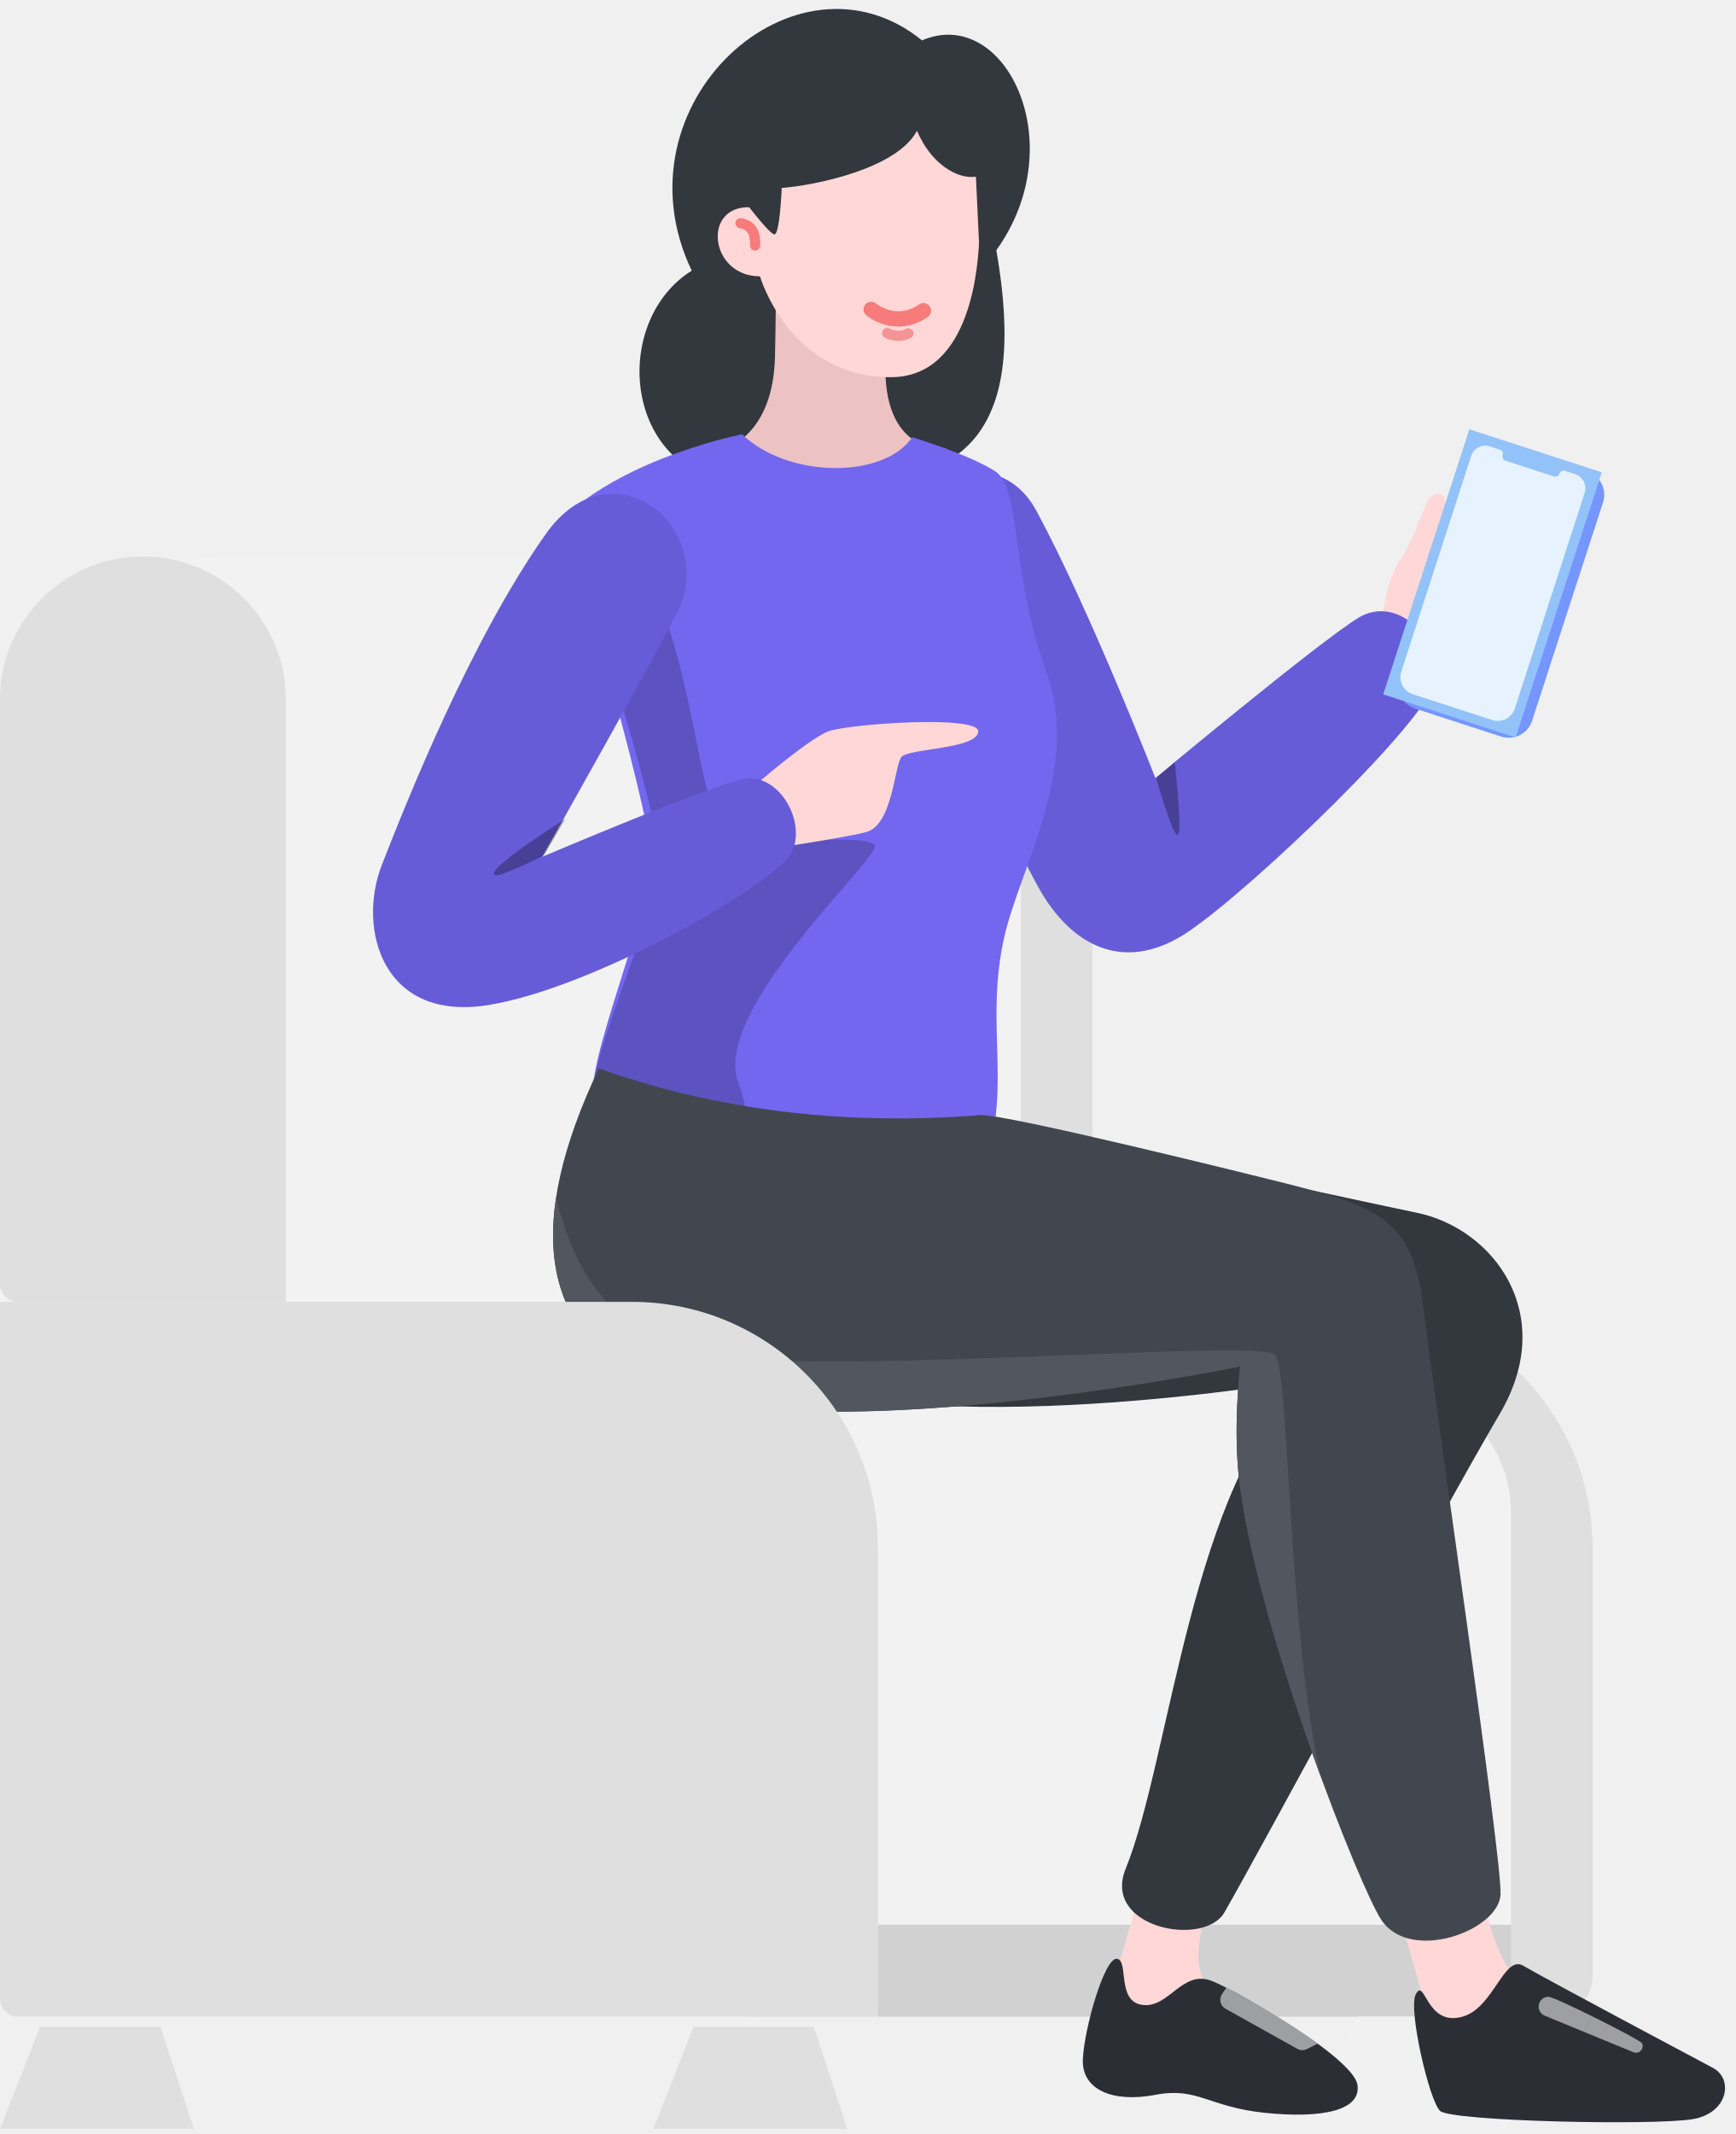
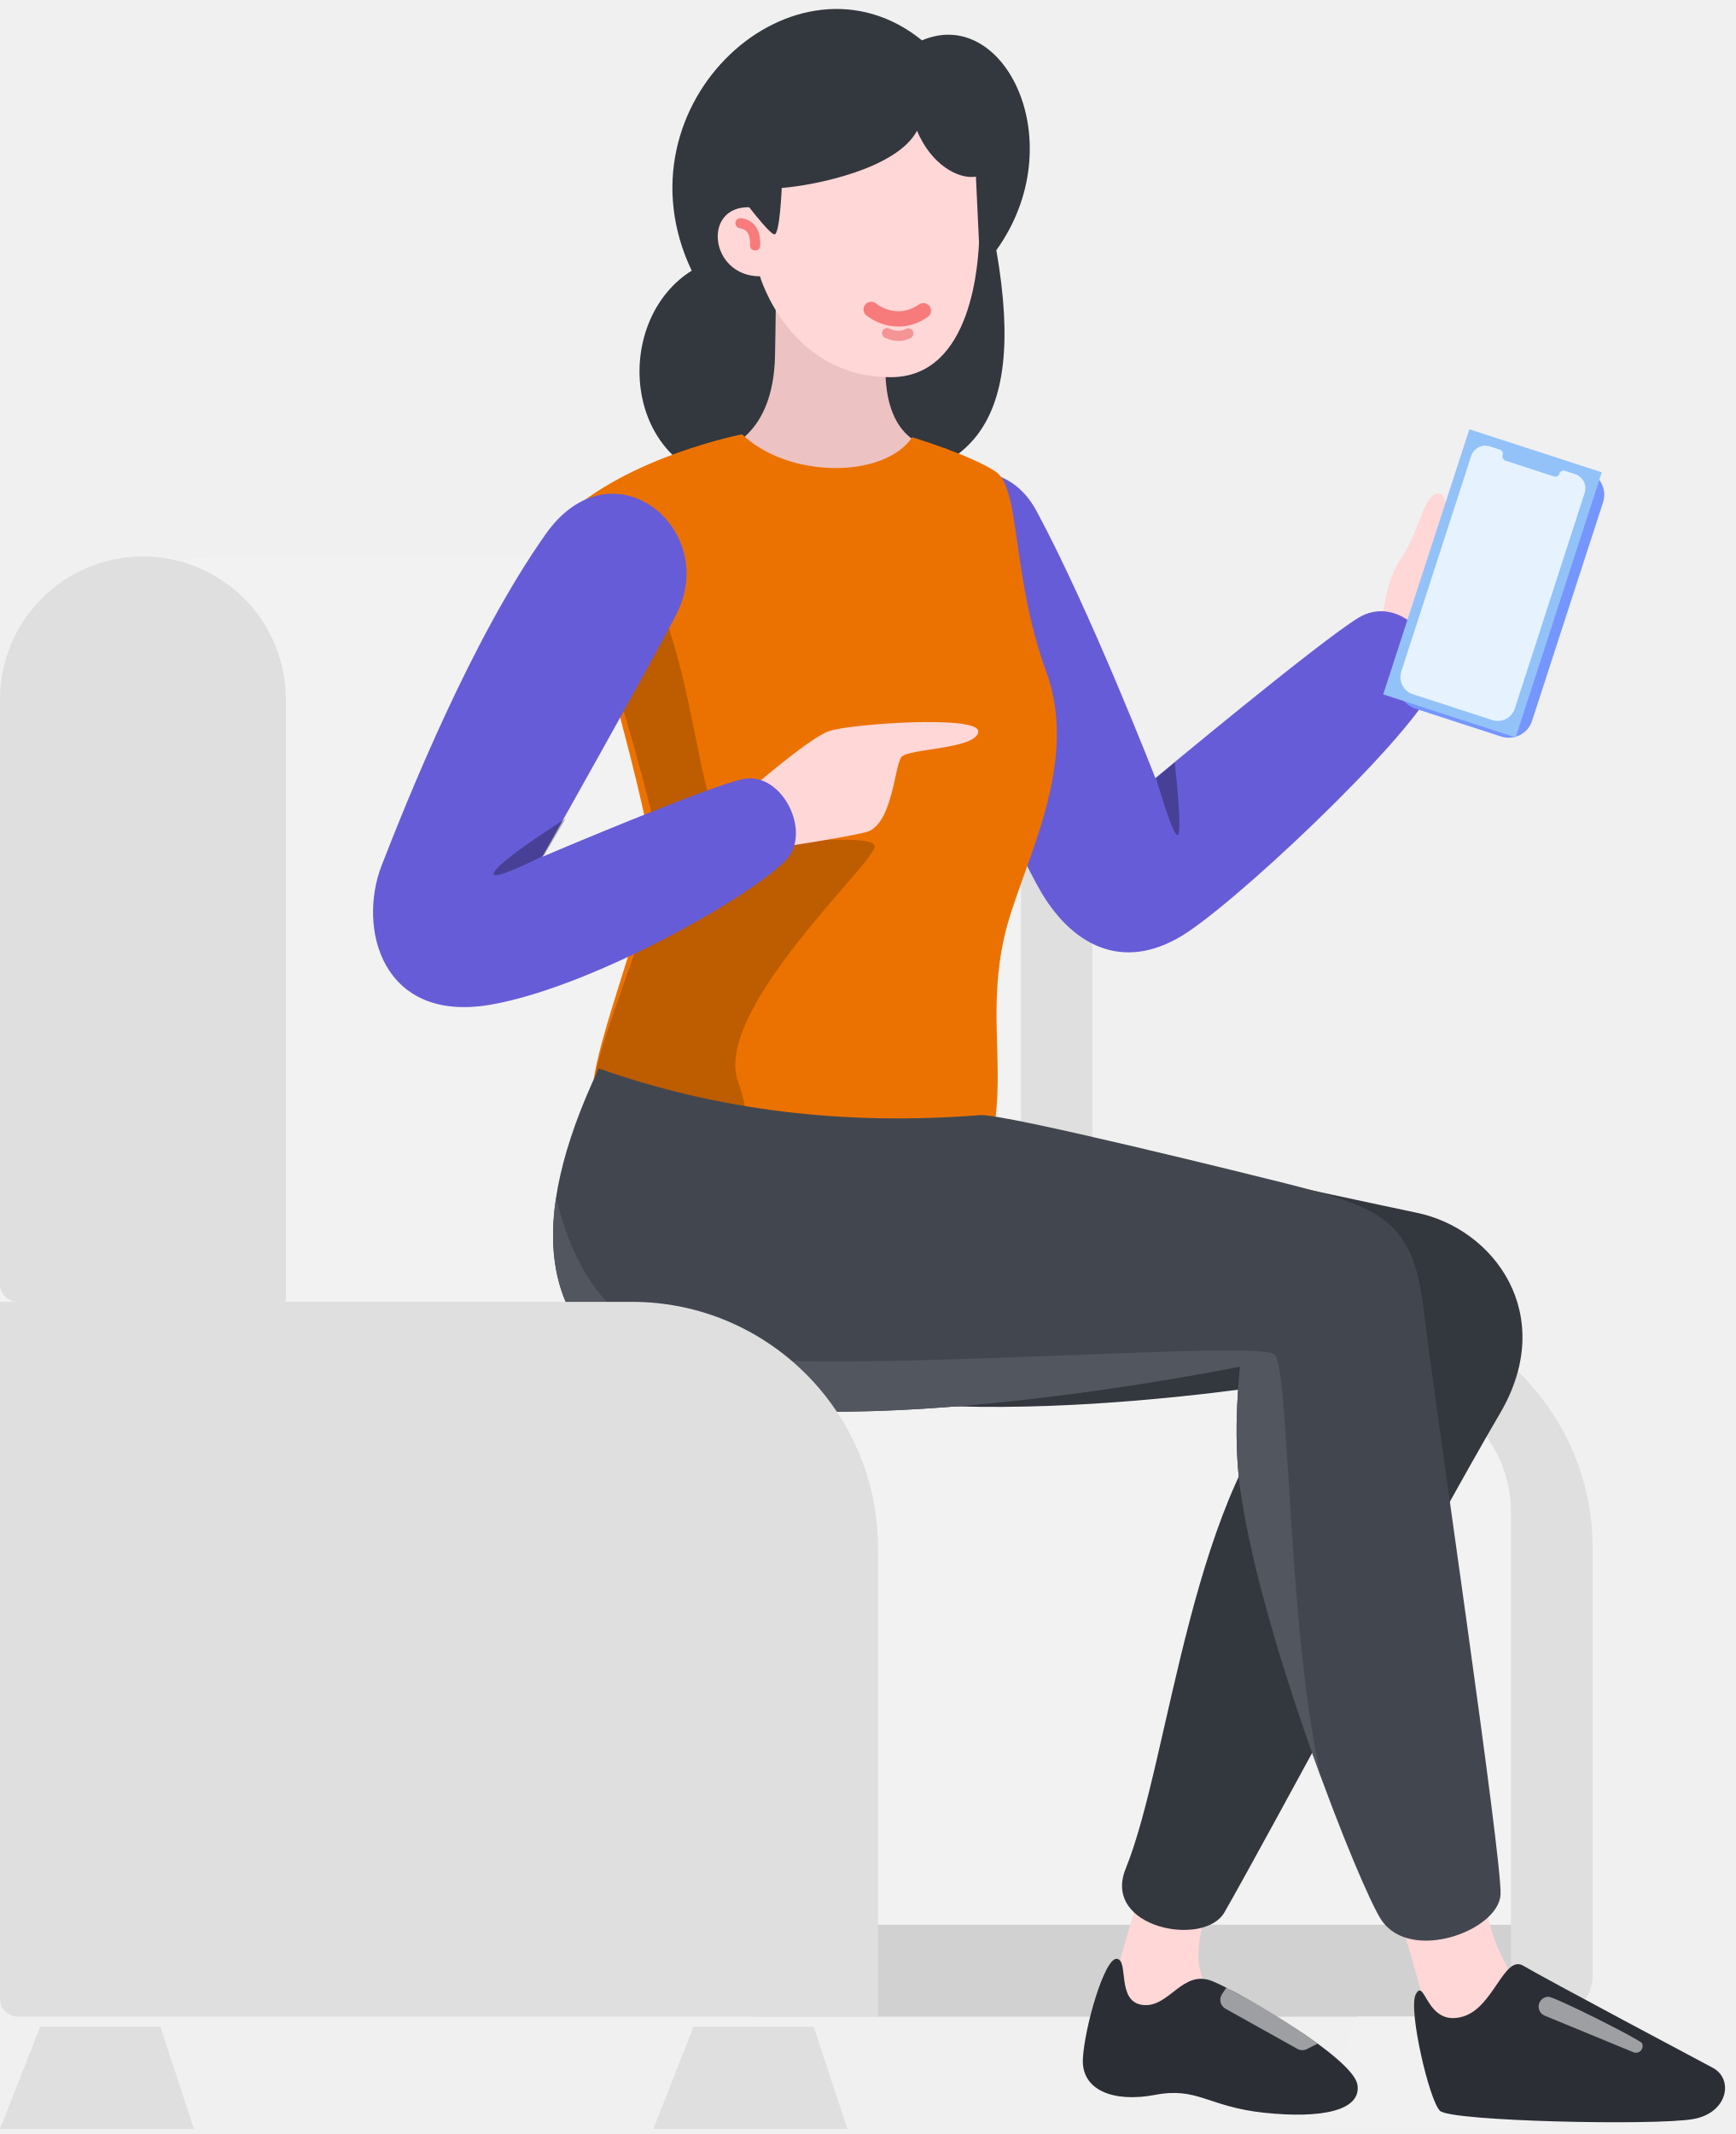
<svg xmlns="http://www.w3.org/2000/svg" width="170px" height="209px" viewBox="0 0 170 209" version="1.1">
  <g id="📝-Pages-New" stroke="none" stroke-width="1" fill="none" fill-rule="evenodd">
    <g id="FAQ" transform="translate(-336, -817)">
      <g id="Illustration" transform="translate(421, 921.5) scale(-1, 1) translate(-421, -921.5) translate(336, 817)">
        <path d="M38.111,127.5 L100,127.5 L100,127.5 L100,193.5 C100,195.709 98.209,197.5 96,197.5 L18,197.5 C15.791,197.5 14,195.709 14,193.5 L14,151.611 C14,138.295 24.795,127.5 38.111,127.5 Z" id="Rectangle" fill="#DFDFDF" />
        <polygon id="Rectangle" fill="#D1D1D1" points="22 188.5 84 188.5 84 197.5 22 197.5" />
        <polygon id="Path" fill="#DFDFDF" points="102.07 198.5 106 208.5 87 208.5 90.293 198.5" />
        <polygon id="Path" fill="#F1F1F1" points="37.07 197.5 41 208.5 22 208.5 25.293 197.5" />
        <polygon id="Path" fill="#DFDFDF" points="166.07 198.5 170 208.5 151 208.5 154.293 198.5" />
        <path d="M86.58,54.796 L100,54.5 L100,54.5 L100,134.5 L63,134.5 L63,78.901 C63,65.792 73.474,55.084 86.58,54.796 Z" id="Rectangle" fill="#DFDFDF" />
        <path d="M94.111,54.5 L148.16,54.5 C160.222,54.5 170,64.278 170,76.34 L170,133.753 C170,134.718 169.218,135.5 168.253,135.5 L70,135.5 L70,135.5 L70,78.611 C70,65.295 80.795,54.5 94.111,54.5 Z" id="Rectangle" fill="#F2F2F2" />
        <path d="M156,54.5 C163.732,54.5 170,60.768 170,68.5 L170,125.753 C170,126.718 169.218,127.5 168.253,127.5 L142,127.5 L142,127.5 L142,68.5 C142,60.768 148.268,54.5 156,54.5 Z" id="Rectangle" fill="#DFDFDF" />
        <path d="M34.6,135.5 L96,135.5 L96,135.5 L96,188.5 L22,188.5 L22,148.1 C22,141.141 27.641,135.5 34.6,135.5 Z" id="Rectangle" fill="#F2F2F2" />
        <g id="Wom1.4" transform="translate(67, 104.5) scale(-1, 1) translate(-67, -104.5) translate(0, 0.5)">
          <g id="Head" transform="translate(26.64127, 0.378756)">
            <path d="M8.147,46.319 C-1.785,44.004 -2.439,30.361 5.112,25.629 C-2.676,9.292 15.333,-6.928 27.669,3.075 C35.756,-0.389 42.476,13.129 34.951,23.628 C38.106,41.654 31.685,46.314 20.109,46.512 L8.147,46.319 Z" id="Path" fill="#33373E" />
            <path d="M8.271,43.06 C8.271,43.06 13.102,41.925 13.27,34.003 C13.437,26.08 13.32,23.376 13.32,23.376 L23.962,23.184 C23.962,23.184 24.078,32.013 24.08,35.207 C24.084,43.785 30.057,43.06 30.057,43.06 C30.057,43.06 28.815,50.016 19.172,50.558 C11.642,50.983 8.271,43.06 8.271,43.06 Z" id="Path" fill="#EDC2C2" />
            <path d="M10.839,19.42 C6.091,19.236 6.866,26.191 11.797,26.182 C11.797,26.182 14.662,36.062 24.607,36.062 C32.684,36.062 33.209,24.546 33.282,22.249 C33.361,19.8 33.371,11.753 33.371,11.753 L10.654,11.742 L10.839,19.42 Z" id="Path" fill="#FFD7D7" />
            <path d="M22.866,28.633 C22.866,28.633 24.498,31.274 27.688,30.334" id="Path" stroke="#F77B7B" stroke-width="1.5" stroke-linecap="round" transform="translate(25.27694, 29.58442) rotate(-18) translate(-25.27694, -29.58442) " />
            <path d="M24.249,31.785 C24.998,32.099 25.708,32.099 26.329,31.738" id="Path" stroke="#F49494" stroke-linecap="round" transform="translate(25.28918, 31.87678) rotate(2) translate(-25.28918, -31.87678) " />
            <path d="M11.057,23.277 C11.356,22.201 11.224,21.261 10.156,20.832" id="Path-8" stroke="#F77B7B" stroke-linecap="round" transform="translate(10.6761, 22.05471) rotate(-13) translate(-10.6761, -22.05471) " />
            <path d="M10.088,18.56 C10.088,18.56 12.69,22.055 13.217,22.073 C13.744,22.092 13.929,17.529 13.929,17.529 C17.121,17.285 25.199,15.675 27.18,11.924 C28.564,15.234 31.212,16.703 32.951,16.421 L33.281,23.452 L34.093,9.317 L9.451,9.317 L10.088,18.56 Z" id="Path" fill="#33373E" />
          </g>
          <g id="LLeg" transform="translate(30.04037, 107.25)">
            <path d="M53.497,75.9 C53.497,75.9 49.238,84.508 52.729,87.221 C56.226,89.934 65.463,95.019 65.463,95.019 L40.992,93.48 L46.431,74.705 L53.497,75.9 Z" id="Path" fill="#FFD7D7" />
            <path d="M43.359,84.092 C44.567,84.233 43.277,88.302 45.892,88.612 C48.501,88.921 49.769,85.066 52.731,86.288 C55.692,87.51 66.492,93.828 66.917,96.411 C67.347,98.994 63.324,99.754 57.805,99.17 C52.287,98.587 51.27,96.623 47.128,97.414 C42.99,98.205 39.891,96.944 40.027,93.919 C40.164,90.894 42.151,83.951 43.359,84.092 Z" id="Path" fill="#2B2E35" />
            <path d="M54.081,86.915 L53.655,87.554 C53.349,88.014 53.473,88.635 53.933,88.941 C53.954,88.956 53.977,88.969 54,88.982 L61.038,92.913 C61.329,93.075 61.681,93.082 61.978,92.931 L63.023,92.401 L63.023,92.401 C61.243,91.111 59.788,90.141 58.18,89.189 C56.945,88.459 55.578,87.706 54.081,86.915 Z" id="Path-14" fill-opacity="0.541" fill="#FFFFFF" />
            <path d="M16.635,0.026 C24.043,0.357 65.276,9.483 72.767,11.034 C80.258,12.584 86.591,20.974 80.879,30.689 C74.463,41.595 57.909,72.567 53.889,79.549 C51.9,83.005 41.864,81.067 44.221,75.267 C48.616,64.455 50.657,37.292 61.861,27.388 C61.861,27.388 24.181,33.951 7.905,26.434 C-3.924,20.969 -1.248,-0.775 16.635,0.026 Z" id="Path" fill="#33373E" />
          </g>
          <g id="LArm" transform="translate(52.38391, 45.76)">
            <path d="M46.782,17.675 C46.782,17.675 46.699,11.643 48.807,8.49 C50.916,5.338 50.999,1.989 52.595,2.099 C54.191,2.208 52.611,9.992 52.611,9.992 C52.611,9.992 54.636,9.218 56.09,8.239 C57.545,7.26 61.955,2.432 62.986,3.288 C64.734,4.745 61.919,12.967 60.386,14.61 C58.848,16.255 50.445,21.661 50.445,21.661 L46.782,17.675 Z" id="Path" fill="#FFD7D7" />
            <path d="M1.256,14.061 C4.702,22.06 11.012,36.754 13.613,41.138 C16.873,46.628 22.014,49.047 28.033,44.973 C34.357,40.693 51.771,23.999 52.282,20.217 C52.788,16.435 48.526,11.898 44.669,14.247 C40.812,16.596 24.787,29.942 24.787,29.942 C24.787,29.942 18.32,13.351 13.117,3.74 C8.611,-4.575 -3.99,1.9 1.256,14.061 Z" id="Path" fill="#675CD7" />
            <path d="M24.854,29.951 C26.012,33.882 26.726,35.733 26.997,35.506 C27.268,35.278 27.164,32.913 26.687,28.41 L24.854,29.951 Z" id="Path" fill-opacity="0.303" fill="#000000" />
          </g>
          <g id="PhoneMini4" transform="translate(110.3976, 56.90821) scale(-1, 1) rotate(-18) translate(-110.3976, -56.90821) translate(102.3976, 42.40821)">
            <g id="Group-3" transform="translate(0, 0)">
              <path d="M2.834,1.009 L11.674,1.009 C12.999,1.009 14.074,2.083 14.074,3.409 L14.074,25.909 C14.074,27.234 12.999,28.309 11.674,28.309 L2.834,28.309 C1.509,28.309 0.434,27.234 0.434,25.909 L0.434,3.409 C0.434,2.083 1.509,1.009 2.834,1.009 Z" id="Rectangle" fill="#7596FF" fill-rule="nonzero" />
              <rect id="Rectangle" fill="#93C2F9" x="1.461" y="0.65" width="13.64" height="27.3" />
              <path d="M3.899,1.625 L4.934,1.625 C5.145,1.625 5.32,1.777 5.356,1.977 L5.363,2.055 C5.363,2.292 5.555,2.484 5.793,2.484 L10.781,2.484 C10.991,2.484 11.167,2.332 11.203,2.132 L11.21,2.055 C11.21,1.817 11.402,1.625 11.639,1.625 L12.669,1.625 C13.433,1.625 14.06,2.214 14.121,2.964 L14.126,3.085 L14.126,3.085 L14.106,25.285 C14.104,26.254 13.319,27.038 12.351,27.04 L4.167,27.04 C3.241,27.041 2.482,26.323 2.418,25.412 L2.413,25.287 C2.413,25.286 2.413,25.285 2.415,25.285 L2.434,3.09 C2.435,2.281 3.091,1.625 3.899,1.625 Z" id="Rectangle" fill="#E6F3FF" fill-rule="nonzero" />
            </g>
          </g>
          <g id="Body" transform="translate(19.19922, 42.03301)">
-             <path d="M0,8.15 C0,8.15 8.305,35.978 8.551,41.246 C8.797,46.514 1.758,61.997 2.957,65.911 C5.72,74.954 40.995,78.848 42.343,66.682 C42.971,61.009 41.663,55.917 43.17,49.231 C44.672,42.546 50.709,32.612 47.285,23.271 C43.861,13.931 44.778,5.29 42.329,3.657 C39.88,2.024 34.156,0.289 34.156,0.289 C31.372,4.389 21.973,4.329 17.489,-4.61852778e-14 C17.489,-4.61852778e-14 6.348,2.163 0,8.15 Z" id="Path" fill="#7367F0" />
+             <path d="M0,8.15 C0,8.15 8.305,35.978 8.551,41.246 C8.797,46.514 1.758,61.997 2.957,65.911 C5.72,74.954 40.995,78.848 42.343,66.682 C42.971,61.009 41.663,55.917 43.17,49.231 C44.672,42.546 50.709,32.612 47.285,23.271 C43.861,13.931 44.778,5.29 42.329,3.657 C39.88,2.024 34.156,0.289 34.156,0.289 C31.372,4.389 21.973,4.329 17.489,-4.61852778e-14 C17.489,-4.61852778e-14 6.348,2.163 0,8.15 Z" id="Path" fill="#EC7200" />
            <path d="M7.442,12.657 C12.978,21.448 12.961,36.755 15.934,38.76 C18.907,40.764 30.479,38.797 30.479,40.385 C30.479,41.972 14.488,56.522 17.113,63.477 C18.487,67.119 18.115,70.377 15.994,73.251 L15.302,73.1 C9.002,71.675 3.936,69.117 2.957,65.911 C1.758,61.997 9.609,46.514 9.363,41.246 C9.154,36.774 2.553,16.046 0.563,9.882 C2.183,7.021 4.476,7.946 7.442,12.657 Z" id="Path" fill-opacity="0.199" fill="#000000" />
          </g>
          <g id="RArm" transform="translate(0, 47.85625)">
            <path d="M36.081,30.158 C36.081,30.158 43.076,23.962 45.217,23.243 C47.359,22.524 59.9,21.661 59.821,23.285 C59.731,25.026 52.995,24.926 52.297,25.782 C51.599,26.638 51.44,32.491 48.802,33.148 C46.169,33.805 38.275,34.938 38.275,34.938 L36.081,30.158 Z" id="Path" fill="#FFD7D7" />
            <path d="M17.471,3.926 C10.102,14.334 3.81,30.189 1.395,36.371 C-1.021,42.552 1.416,51.876 12.036,50.045 C22.637,48.22 39.504,38.3 41.37,35.406 C43.237,32.513 40.401,27.247 36.831,27.937 C33.523,28.574 17.116,35.556 17.116,35.556 C17.116,35.556 27.672,16.832 30.249,11.813 C34.554,3.431 23.963,-5.246 17.471,3.926 Z" id="Path" fill="#675CD7" />
            <path d="M17.283,35.428 C13.598,37.26 11.98,37.792 12.429,37.024 C12.879,36.255 15.2,34.521 19.393,31.821 L17.283,35.428 Z" id="Path" fill-opacity="0.303" fill="#000000" />
          </g>
          <g id="RLeg" transform="translate(17.86184, 104)">
            <path d="M91.408,79.495 C91.408,79.495 91.279,89.628 99.622,93.416 C107.96,97.204 113.9,96.976 113.144,99.904 C112.388,102.833 90.686,102.714 88.659,100.424 C86.932,98.476 83.176,80.333 82.141,81.72 L91.408,79.495 Z" id="Path" fill="#FFD7D7" />
            <path d="M84.807,90.837 C85.739,89.036 85.797,94.103 89.472,92.987 C92.454,92.08 93.474,86.893 95.358,88.029 C97.243,89.165 113.83,97.974 113.925,98.027 C115.967,99.128 115.397,102.463 111.947,103.045 C108.114,103.692 88.254,103.257 87.189,102.234 C86.123,101.212 84.06,92.282 84.807,90.837 Z" id="Path" fill="#2B2E35" />
            <path d="M97.812,91.059 C97.812,91.059 97.812,91.059 97.812,91.059 C97.28,91.059 96.849,91.49 96.849,92.022 C96.849,92.412 97.084,92.764 97.445,92.912 L106.135,96.493 C106.468,96.63 106.849,96.471 106.986,96.139 C107.056,95.968 107.051,95.775 106.971,95.609 C106.971,95.609 106.971,95.609 106.971,95.609 C106.809,95.271 98.437,91.059 97.812,91.059 Z" id="Path-14" fill-opacity="0.541" fill="#FFFFFF" />
            <path d="M4.789,0.143 C-2.392,15.318 -0.936,25.511 9.154,30.722 C23.792,38.281 67.612,29.341 67.612,29.341 C67.612,29.341 66.829,35.65 67.612,41.277 C69.657,55.972 79.383,80.456 81.441,83.533 C84.286,87.787 92.955,84.579 93.118,81.036 C93.282,77.494 86.583,32.251 85.565,23.623 C84.552,14.995 81.352,13.742 72.008,11.383 C69.862,10.842 44.476,4.528 42.151,4.712 C28.829,5.766 16.375,4.243 4.789,0.143 Z" id="Path" fill="#42474F" />
            <path d="M16.595,28.373 C31.087,29.998 69.453,26.648 70.994,28.17 C72.465,29.624 72.22,54.905 75.52,69.538 L75.018,68.156 C71.914,59.53 68.692,49.038 67.612,41.277 C66.829,35.65 67.612,29.341 67.612,29.341 L65.845,29.683 C57.515,31.249 22.035,37.374 9.154,30.722 C2.175,27.118 -0.673,21.13 0.61,12.759 C2.819,22.221 8.148,27.426 16.595,28.373 Z" id="Path" fill="#52565E" />
          </g>
        </g>
        <path d="M108.111,127.5 L170,127.5 L170,127.5 L170,195.753 C170,196.718 169.218,197.5 168.253,197.5 L84,197.5 L84,197.5 L84,151.611 C84,138.295 94.795,127.5 108.111,127.5 Z" id="Rectangle" fill="#DFDFDF" />
      </g>
    </g>
  </g>
</svg>
